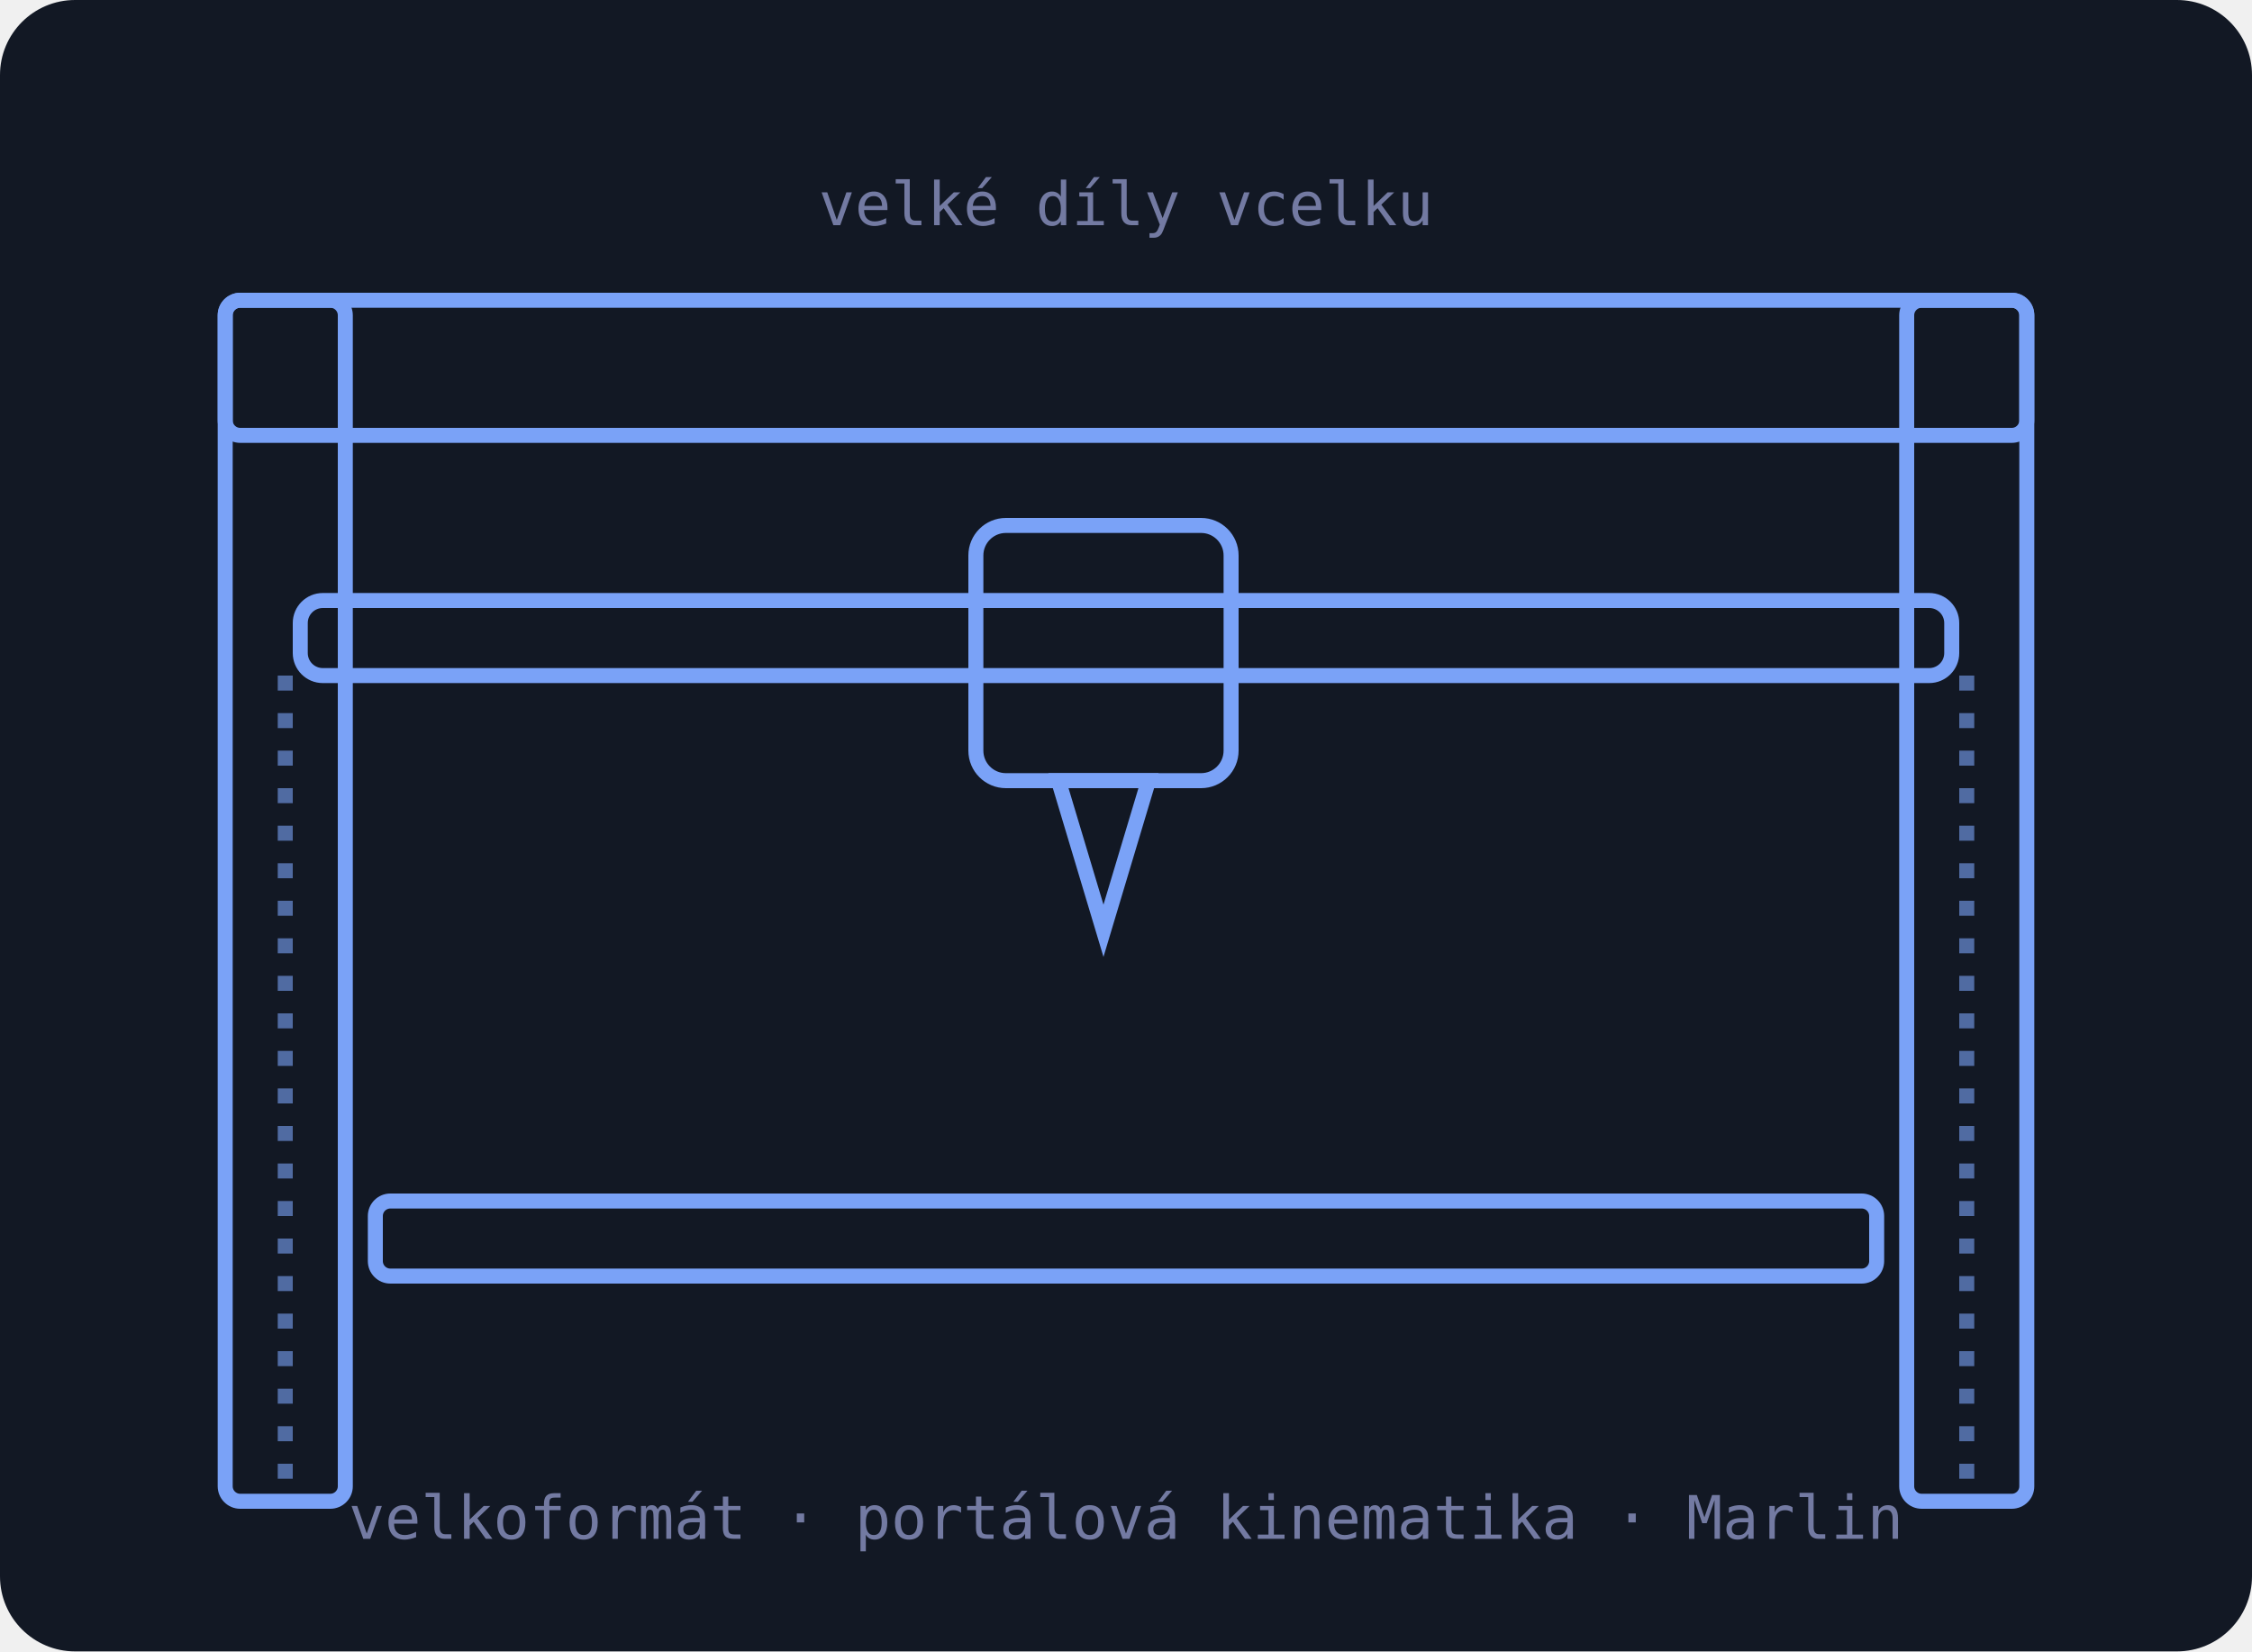
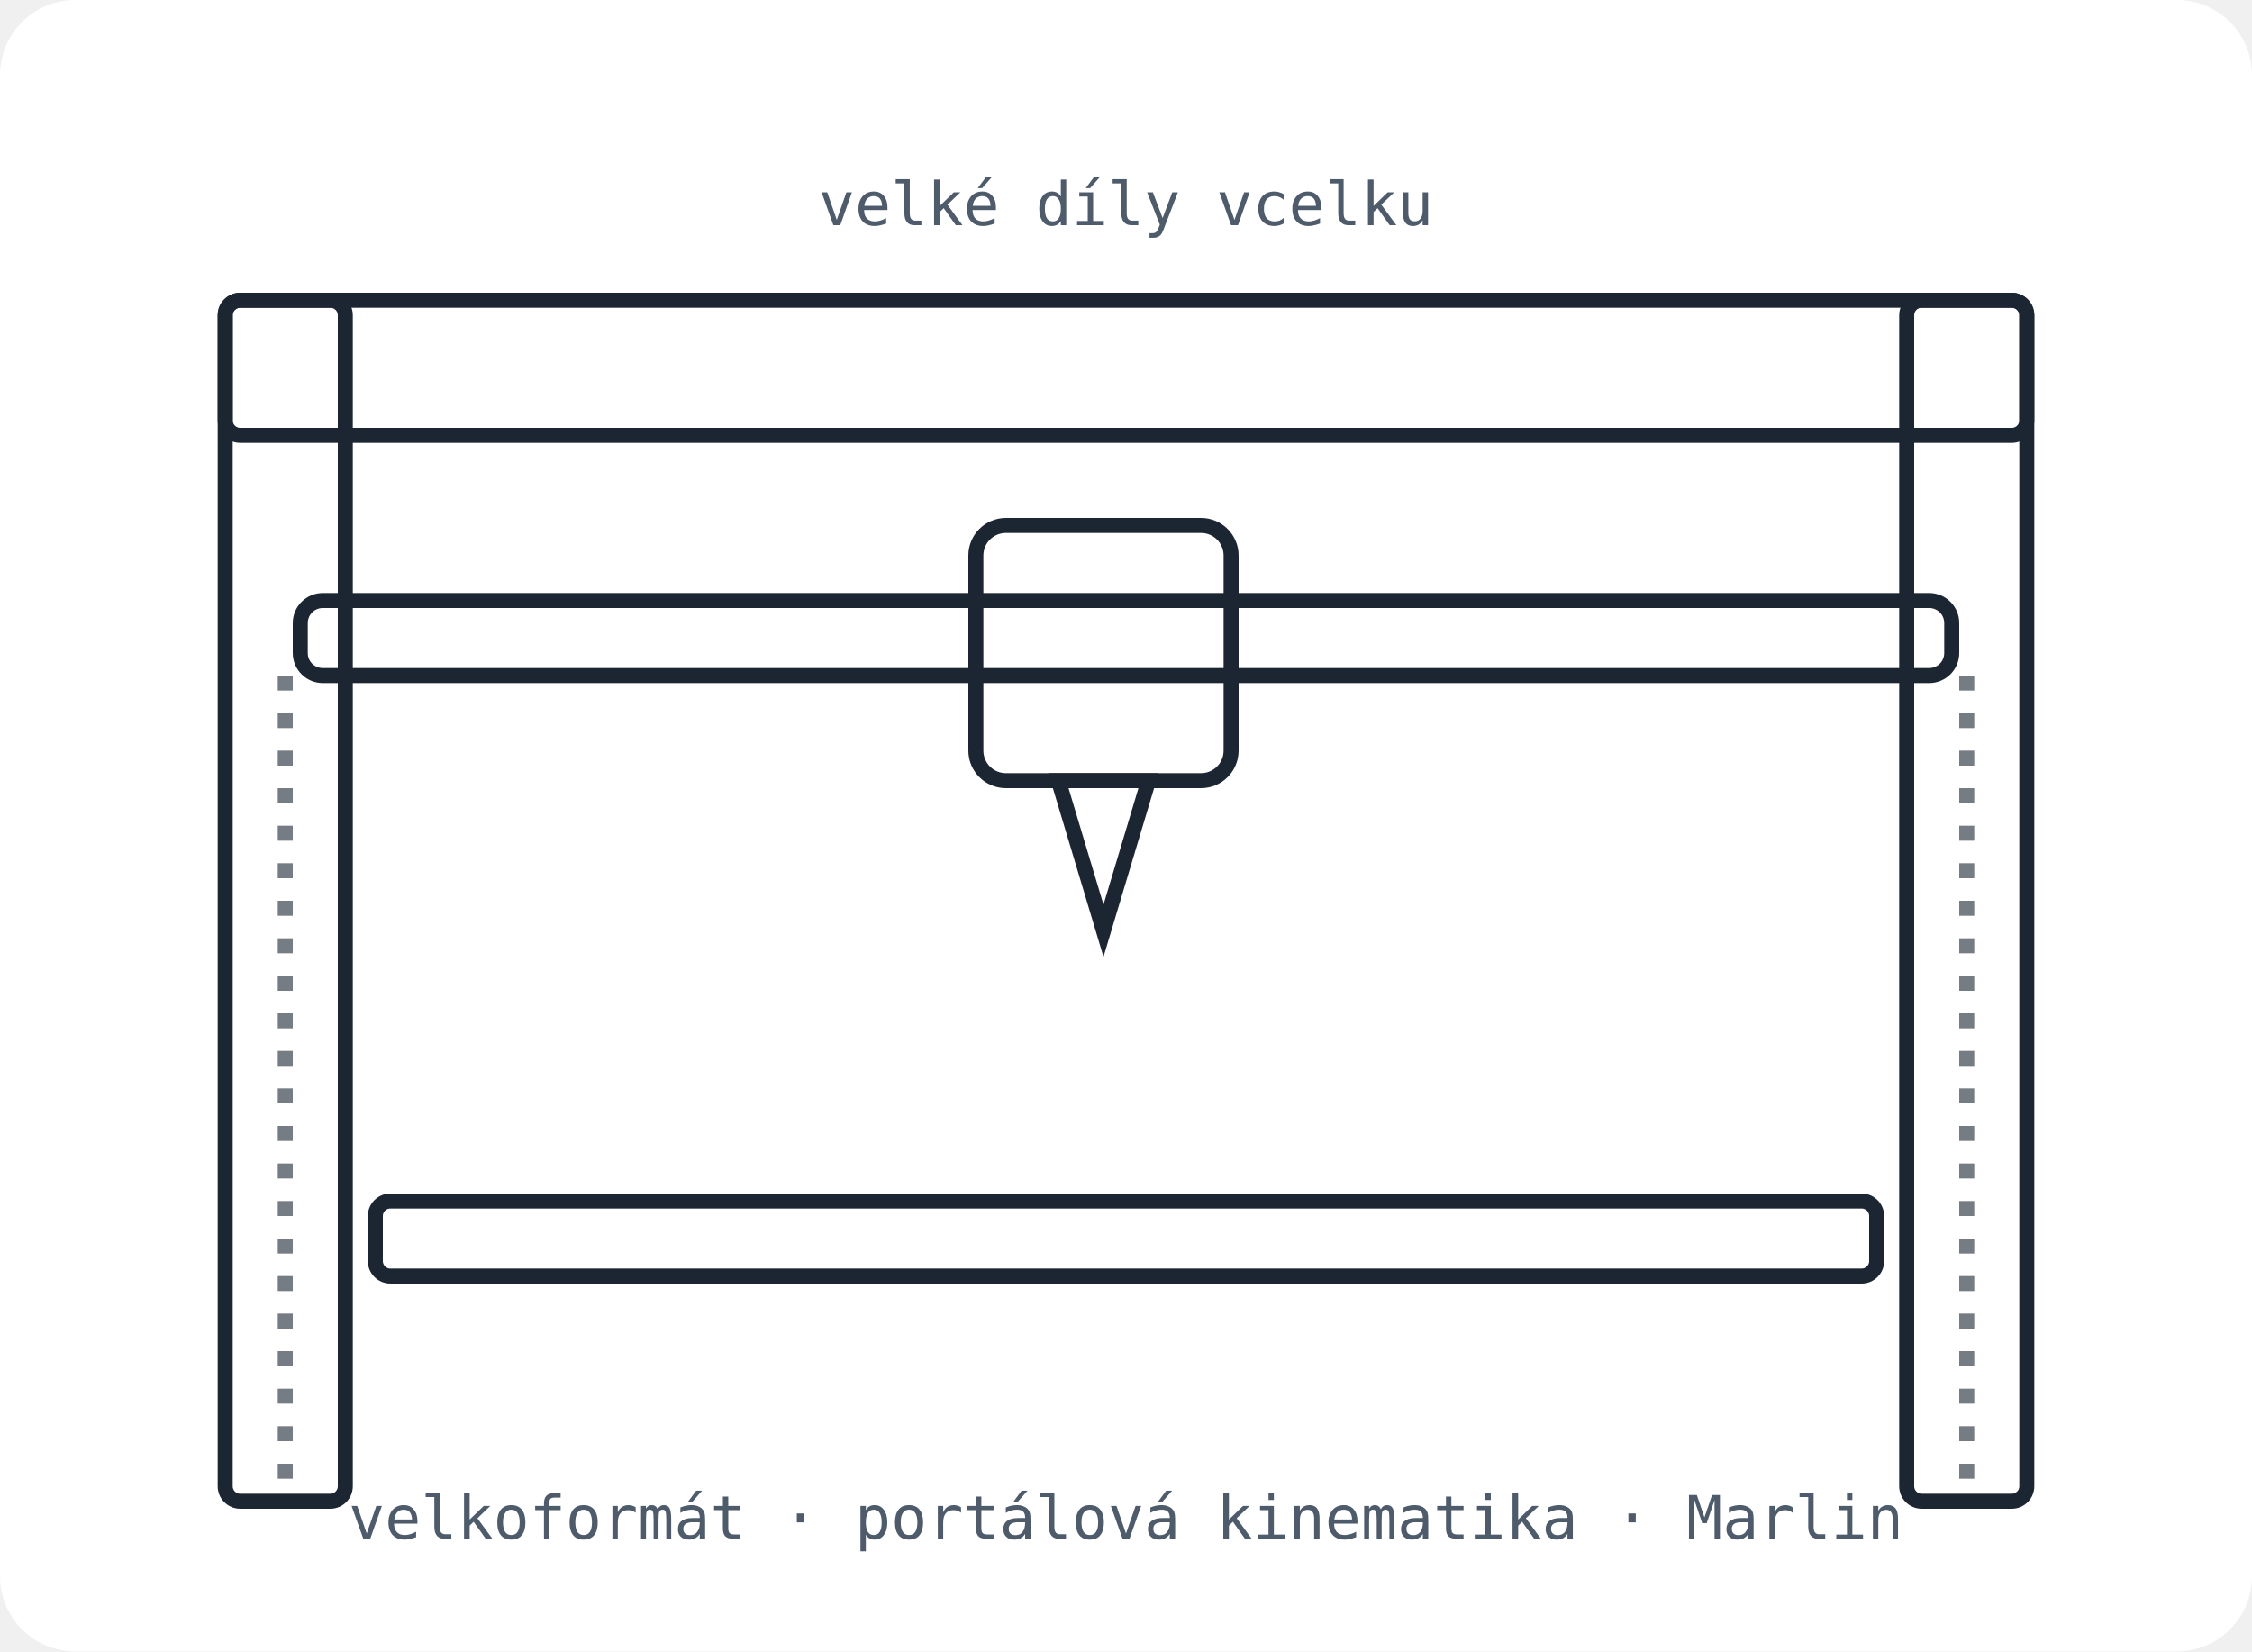
<svg xmlns="http://www.w3.org/2000/svg" viewBox="0 0 300 220" fill="none">
-   <rect width="300" height="220" fill="#121824" rx="10" />
-   <g stroke="#7aa2f7" stroke-width="2" fill="none">
+   <rect width="300" height="220" fill="#FFFFFF" rx="10" />
+   <g stroke="#1C2633" stroke-width="2" fill="none">
    <rect x="30" y="40" width="16" height="160" rx="2" />
    <rect x="254" y="40" width="16" height="160" rx="2" />
    <rect x="30" y="40" width="240" height="18" rx="2" />
    <rect x="40" y="80" width="220" height="10" rx="3" />
    <rect x="130" y="70" width="34" height="34" rx="4" />
    <path d="M141 104 L153 104 L147 124 Z" />
    <rect x="50" y="160" width="200" height="10" rx="2" />
    <line x1="38" y1="90" x2="38" y2="200" stroke-dasharray="2 3" stroke-opacity="0.6" />
    <line x1="262" y1="90" x2="262" y2="200" stroke-dasharray="2 3" stroke-opacity="0.6" />
  </g>
-   <g fill="#737aa2" font-family="monospace" font-size="8">
+   <g fill="#4E5B6B" font-family="monospace" font-size="8">
    <text x="150" y="205" text-anchor="middle">velkoformát · portálová kinematika · Marlin</text>
    <text x="150" y="30" text-anchor="middle">velké díly vcelku</text>
  </g>
</svg>
